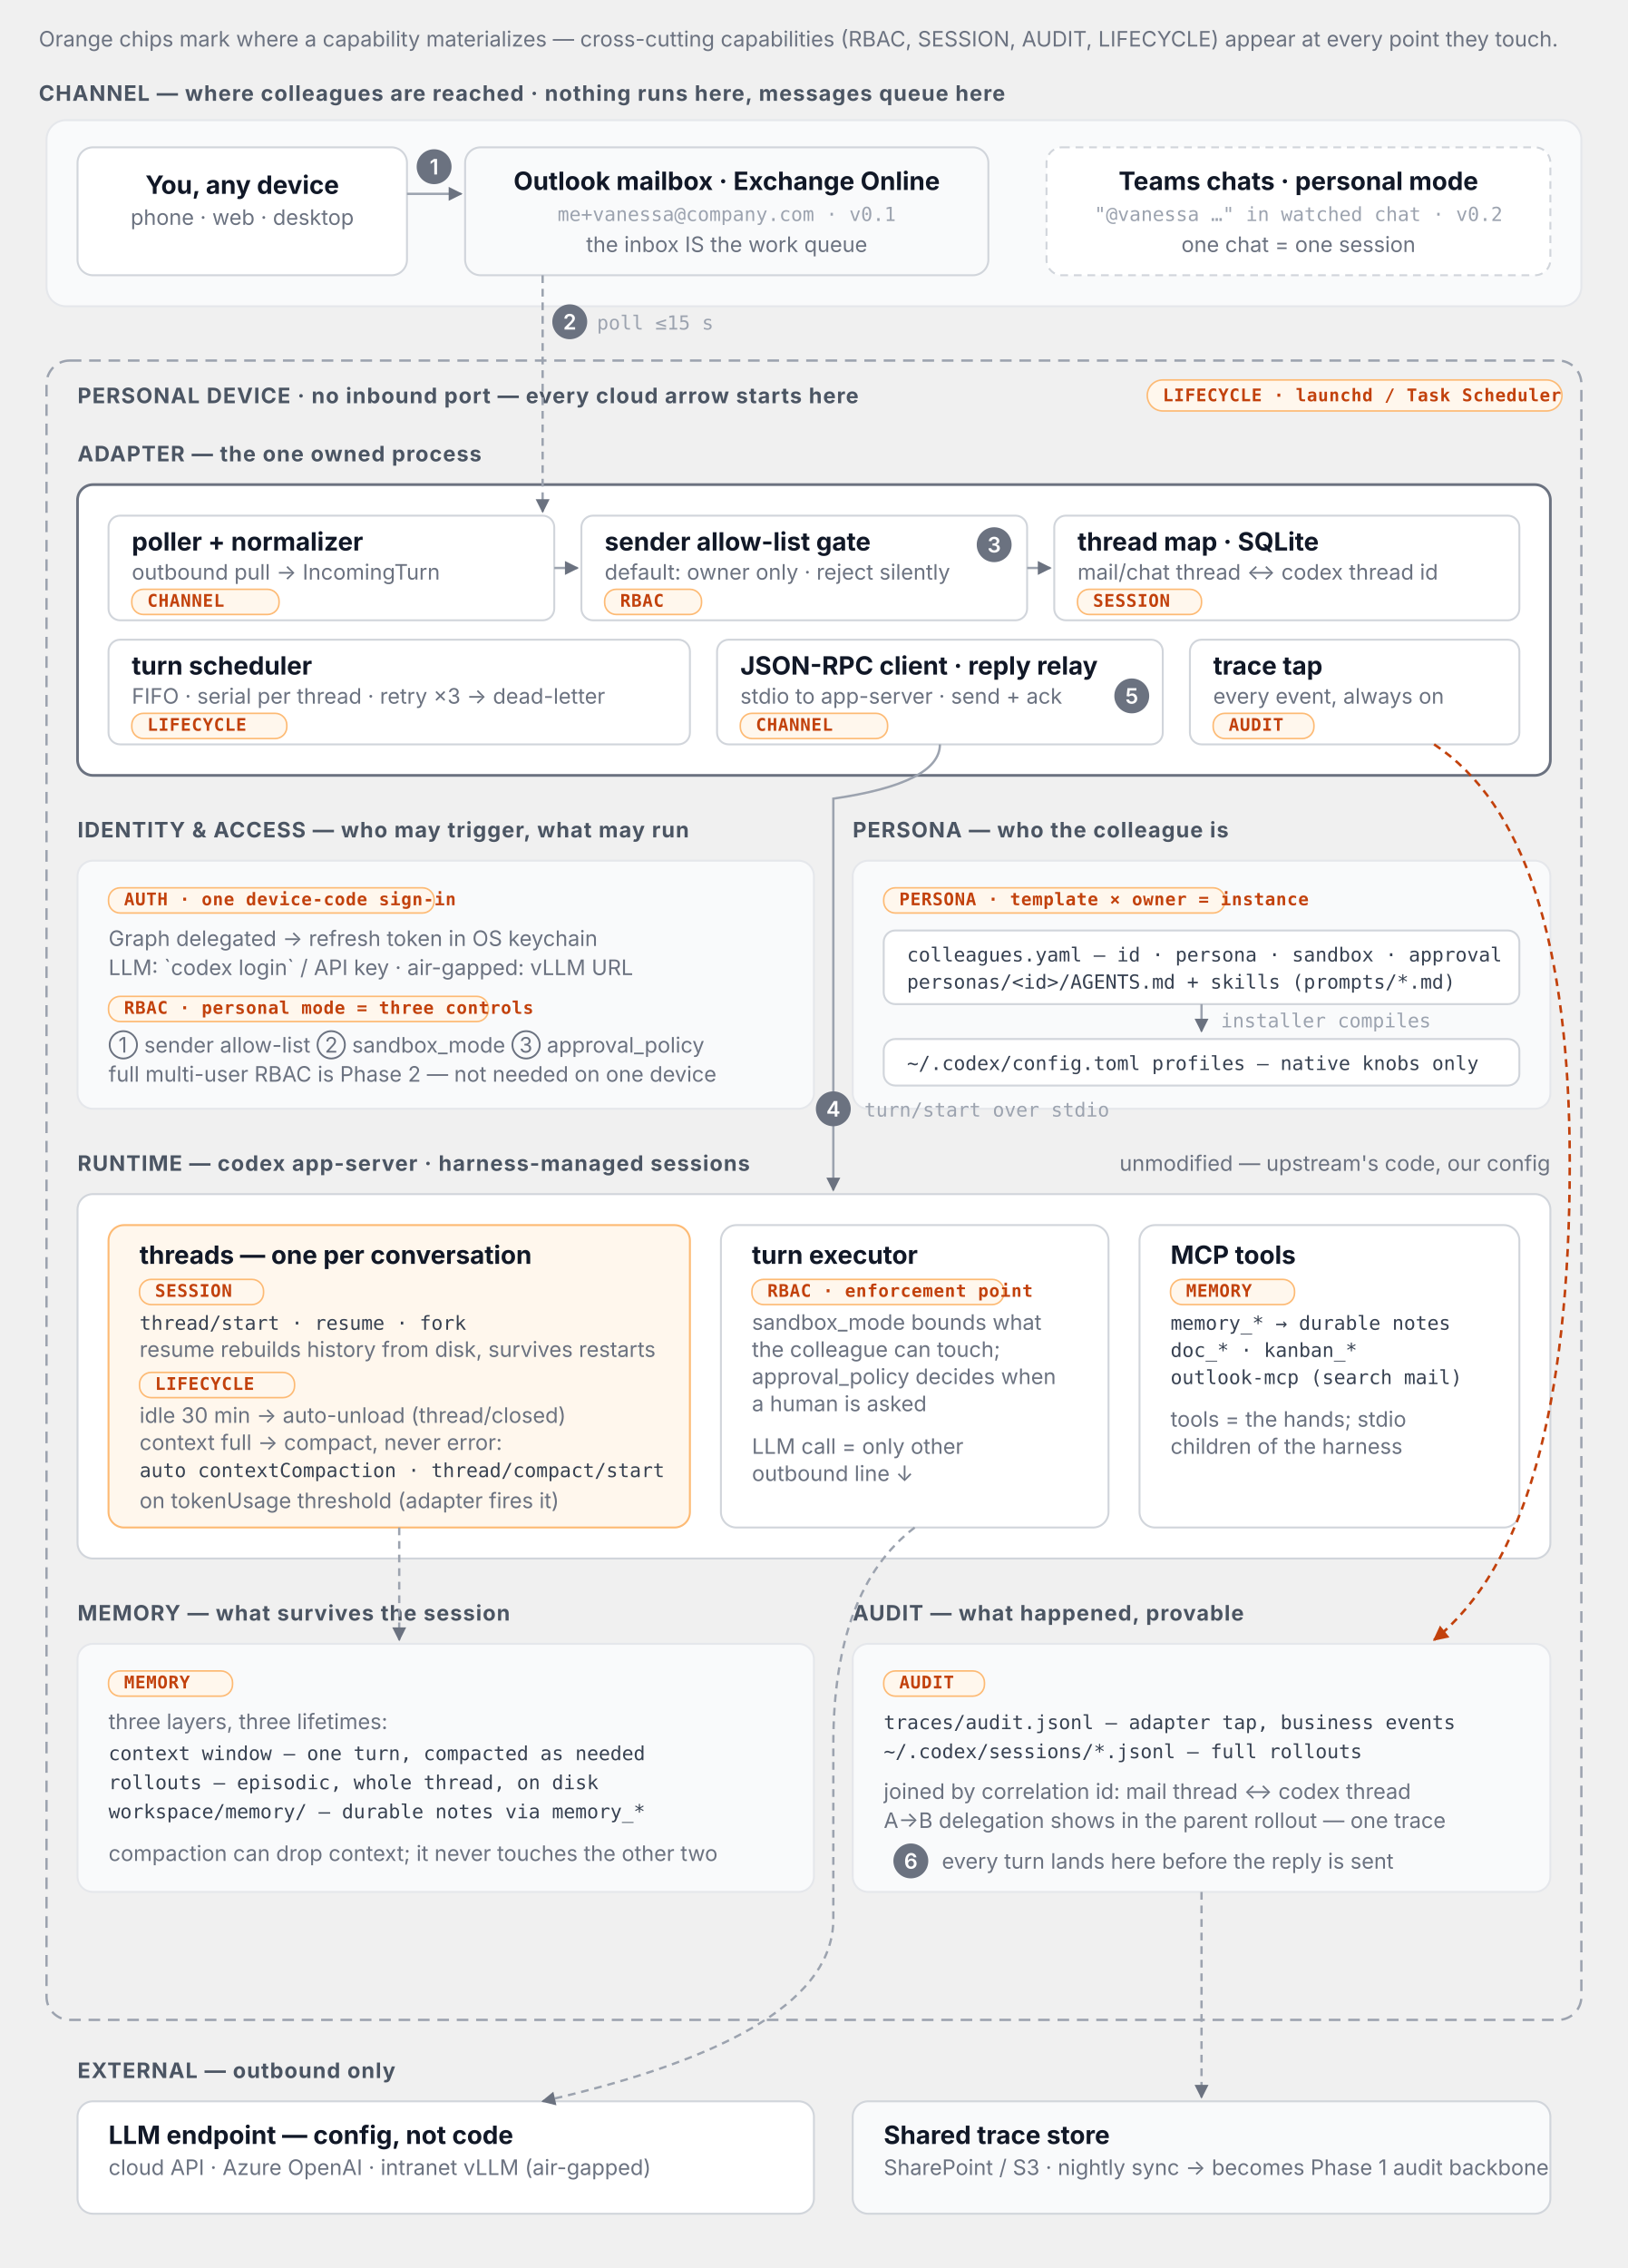
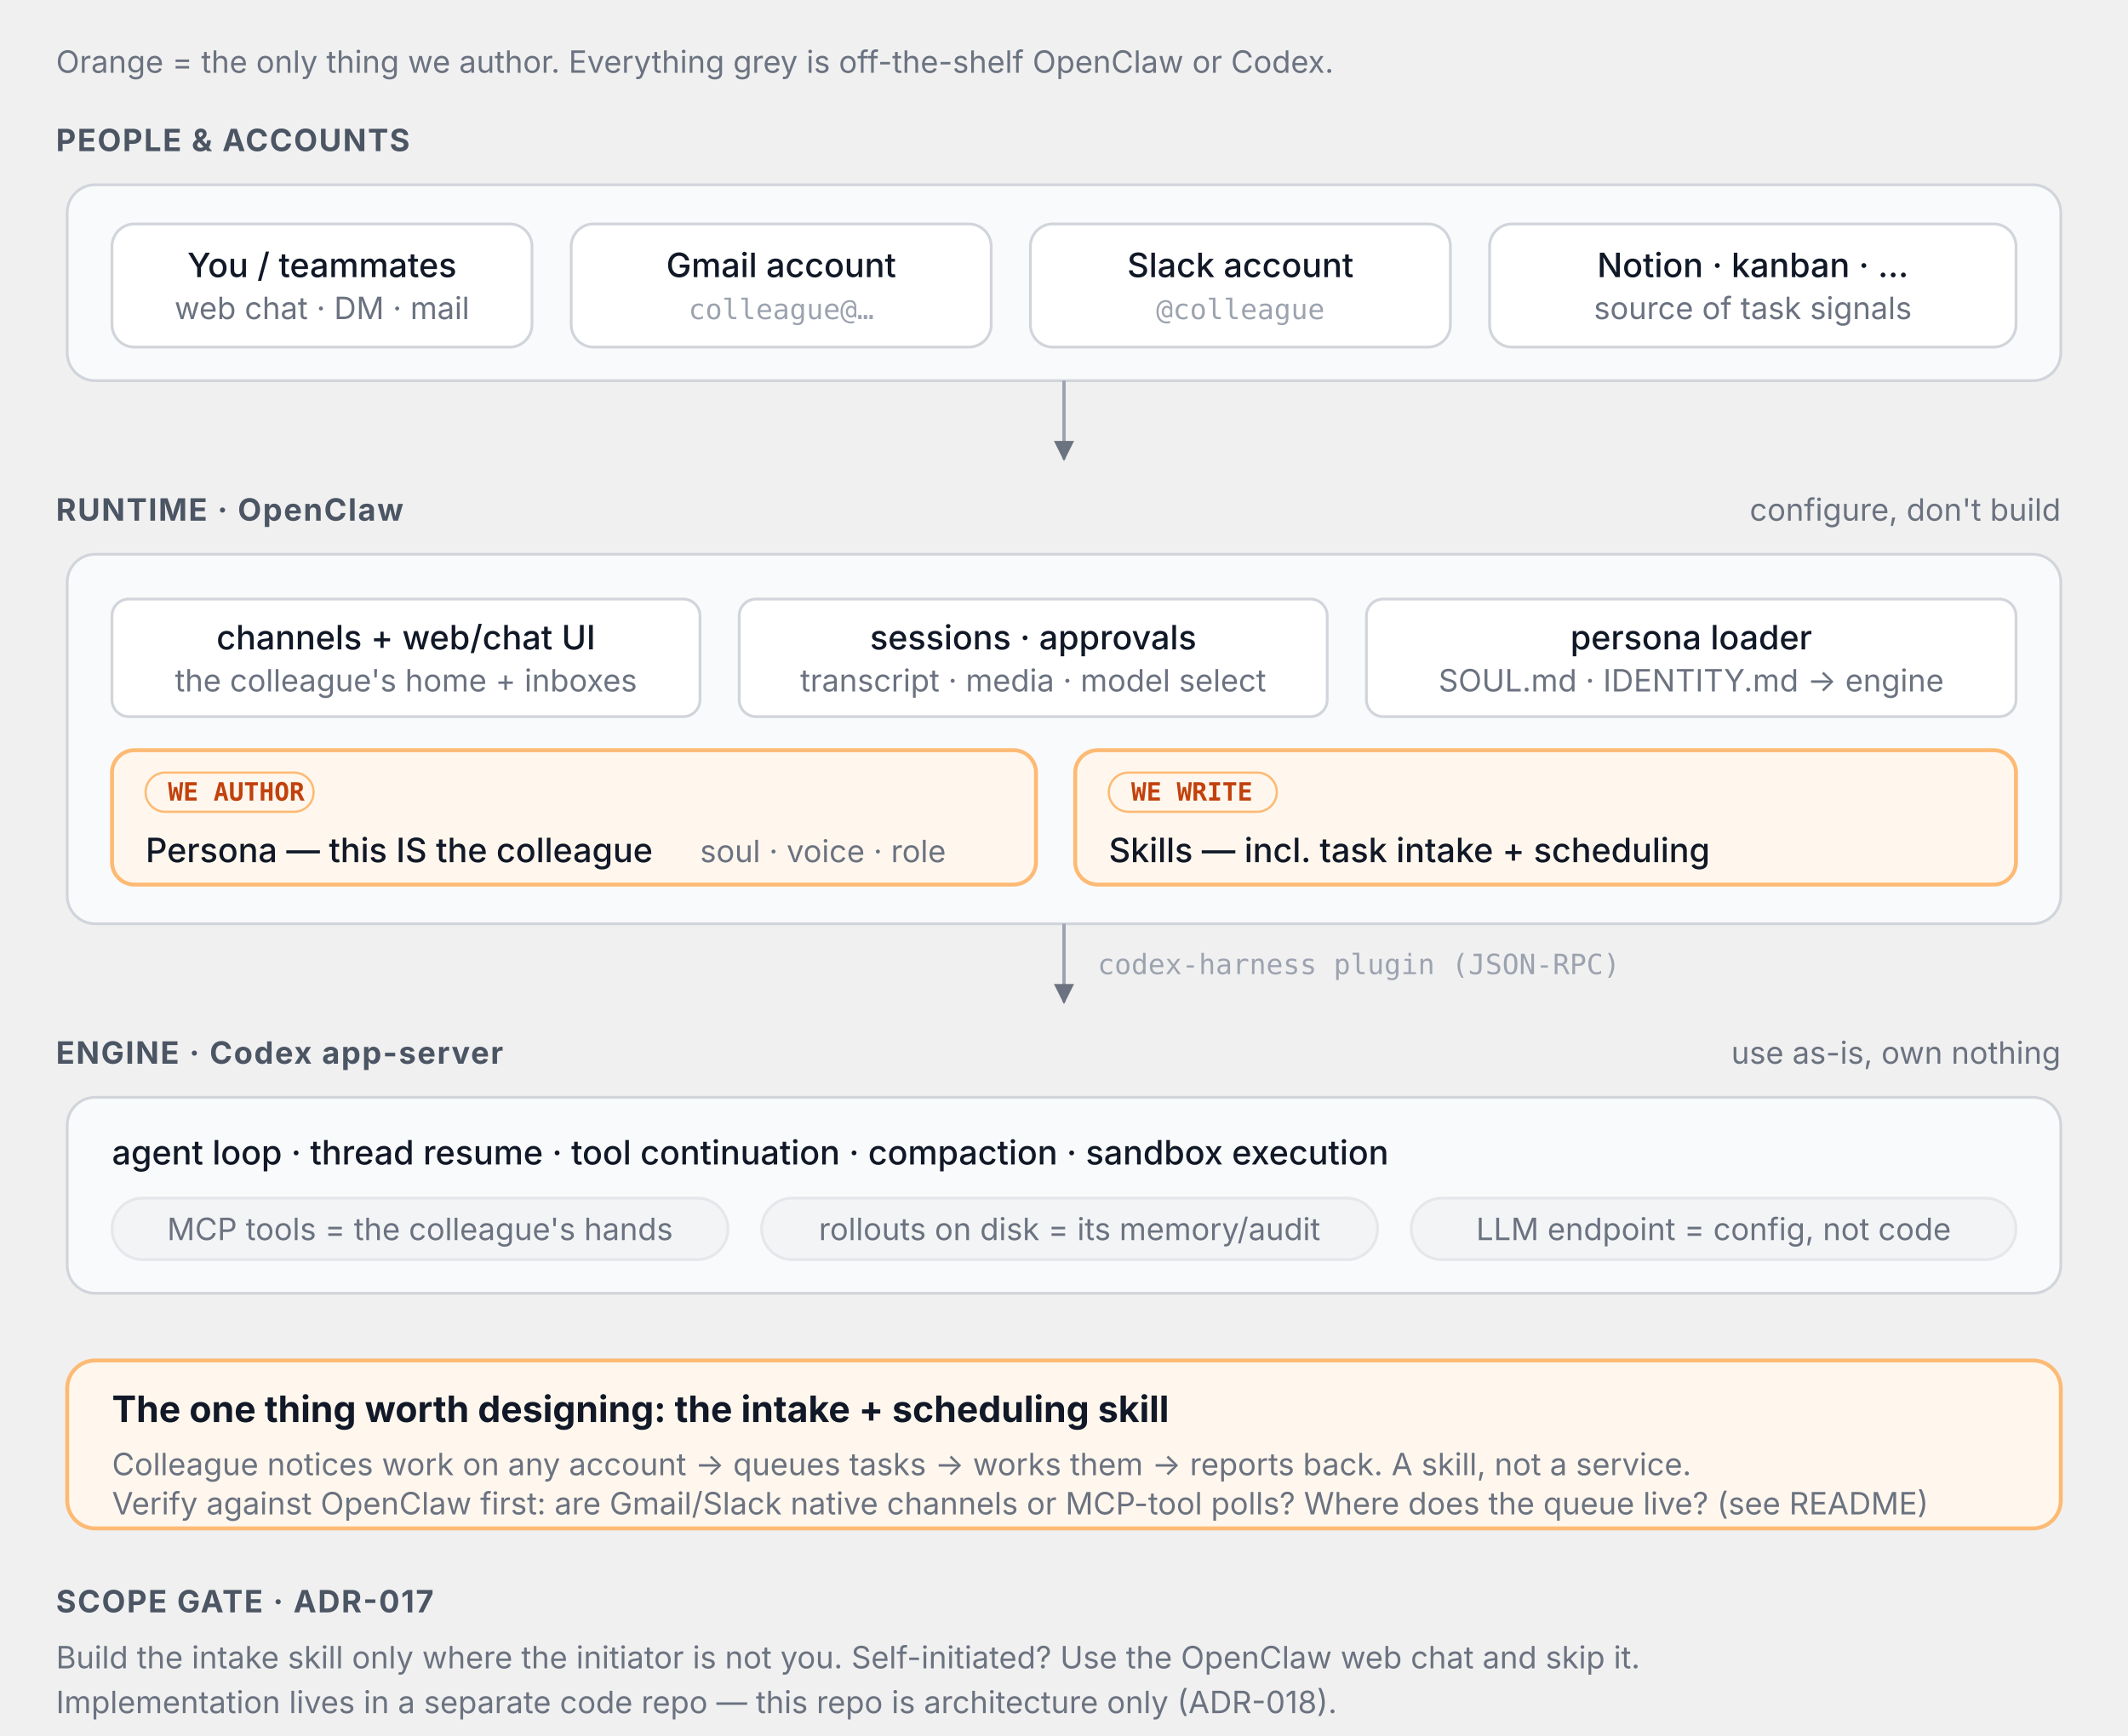
- <svg xmlns="http://www.w3.org/2000/svg" viewBox="0 0 840 1170" role="img" font-family="ui-sans-serif, system-ui, -apple-system, sans-serif">
+ <svg xmlns="http://www.w3.org/2000/svg" viewBox="0 0 760 620" role="img" font-family="ui-sans-serif, system-ui, -apple-system, sans-serif">
  <defs>
    <marker id="arr" viewBox="0 0 10 10" refX="9" refY="5" markerWidth="6" markerHeight="6" orient="auto">
      <path d="M0,0 L10,5 L0,10 z" fill="#6b7280" />
    </marker>
-     <marker id="arrAccent" viewBox="0 0 10 10" refX="9" refY="5" markerWidth="6" markerHeight="6" orient="auto">
-       <path d="M0,0 L10,5 L0,10 z" fill="#c2410c" />
-     </marker>
  </defs>
  <style>
-     .label { font-size: 13px; font-weight: 500; fill: #111827; }
    .title { font-size: 13px; font-weight: 700; fill: #111827; }
+     .label { font-size: 12px; font-weight: 500; fill: #111827; }
    .sub { font-size: 11px; fill: #6b7280; }
    .port { font-size: 10px; fill: #9ca3af; font-family: ui-monospace, monospace; }
-     .code { font-size: 10px; fill: #374151; font-family: ui-monospace, monospace; }
    .tier { font-size: 11px; font-weight: 700; fill: #4b5563; letter-spacing: 0.5px; text-transform: uppercase; }
-     .cap { font-size: 9px; font-weight: 600; fill: #c2410c; font-family: ui-monospace, monospace; letter-spacing: 0.3px; }
+     .own { font-size: 9px; font-weight: 700; fill: #c2410c; font-family: ui-monospace, monospace; }
    .edge { stroke: #9ca3af; stroke-width: 1.2; fill: none; }
-     .edgeAccent { stroke: #c2410c; stroke-width: 1.3; fill: none; }
-     .edgeDash { stroke-dasharray: 4 3; }
    .box { fill: #ffffff; stroke: #d1d5db; stroke-width: 1; }
-     .boxFuture { fill: #ffffff; stroke: #d1d5db; stroke-width: 1; stroke-dasharray: 4 3; }
-     .boxAgent { fill: #fff7ed; stroke: #fdba74; stroke-width: 1; }
-     .boxOwned { fill: #ffffff; stroke: #6b7280; stroke-width: 1.4; }
-     .boxZone { fill: #f9fafb; stroke: #e5e7eb; stroke-width: 1; }
-     .boxDevice { fill: none; stroke: #9ca3af; stroke-width: 1.2; stroke-dasharray: 6 4; }
-     .boxCloud { fill: #f9fafb; stroke: #d1d5db; stroke-width: 1; }
+     .boxOwn { fill: #fff7ed; stroke: #fdba74; stroke-width: 1.4; }
+     .boxOff { fill: #f9fafb; stroke: #d1d5db; stroke-width: 1; }
    .pill { fill: #f3f4f6; stroke: #e5e7eb; stroke-width: 1; }
    .chip { fill: #fff7ed; stroke: #fdba74; stroke-width: 0.8; }
-     .step { font-size: 11px; font-weight: 600; fill: #ffffff; }
-     .stepDot { fill: #6b7280; }
  </style>
-   <text x="20" y="24" class="sub">Orange chips mark where a capability materializes — cross-cutting capabilities (RBAC, SESSION, AUDIT, LIFECYCLE) appear at every point they touch.</text>
-   <text x="20" y="52" class="tier">CHANNEL — where colleagues are reached · nothing runs here, messages queue here</text>
-   <rect x="24" y="62" width="792" height="96" rx="10" class="boxZone" />
-   <rect x="40" y="76" width="170" height="66" rx="8" class="box" />
-   <text x="125" y="100" text-anchor="middle" class="title">You, any device</text>
-   <text x="125" y="116" text-anchor="middle" class="sub">phone · web · desktop</text>
-   <rect x="240" y="76" width="270" height="66" rx="8" class="boxCloud" />
-   <text x="375" y="98" text-anchor="middle" class="title">Outlook mailbox · Exchange Online</text>
-   <text x="375" y="114" text-anchor="middle" class="port">me+vanessa@company.com · v0.1</text>
-   <text x="375" y="130" text-anchor="middle" class="sub">the inbox IS the work queue</text>
-   <rect x="540" y="76" width="260" height="66" rx="8" class="boxFuture" />
-   <text x="670" y="98" text-anchor="middle" class="title">Teams chats · personal mode</text>
-   <text x="670" y="114" text-anchor="middle" class="port">"@vanessa …" in watched chat · v0.2</text>
-   <text x="670" y="130" text-anchor="middle" class="sub">one chat = one session</text>
-   <line x1="210" y1="100" x2="238" y2="100" class="edge" marker-end="url(#arr)" />
-   <circle cx="224" cy="86" r="9" class="stepDot" />
-   <text x="224" y="90" text-anchor="middle" class="step">1</text>
-   <rect x="24" y="186" width="792" height="856" rx="12" class="boxDevice" />
-   <text x="40" y="208" class="tier">PERSONAL DEVICE · no inbound port — every cloud arrow starts here</text>
-   <rect x="592" y="196" width="214" height="16" rx="8" class="chip" />
-   <text x="600" y="207" class="cap">LIFECYCLE · launchd / Task Scheduler</text>
-   <text x="40" y="238" class="tier">ADAPTER — the one owned process</text>
-   <rect x="40" y="250" width="760" height="150" rx="8" class="boxOwned" />
-   <rect x="56" y="266" width="230" height="54" rx="6" class="box" />
-   <text x="68" y="284" class="title">poller + normalizer</text>
-   <text x="68" y="299" class="sub">outbound pull → IncomingTurn</text>
-   <rect x="68" y="304" width="76" height="13" rx="6" class="chip" />
-   <text x="76" y="313" class="cap">CHANNEL</text>
-   <rect x="300" y="266" width="230" height="54" rx="6" class="box" />
-   <text x="312" y="284" class="title">sender allow-list gate</text>
-   <text x="312" y="299" class="sub">default: owner only · reject silently</text>
-   <rect x="312" y="304" width="50" height="13" rx="6" class="chip" />
-   <text x="320" y="313" class="cap">RBAC</text>
-   <rect x="544" y="266" width="240" height="54" rx="6" class="box" />
-   <text x="556" y="284" class="title">thread map · SQLite</text>
-   <text x="556" y="299" class="sub">mail/chat thread ↔ codex thread id</text>
-   <rect x="556" y="304" width="64" height="13" rx="6" class="chip" />
-   <text x="564" y="313" class="cap">SESSION</text>
-   <rect x="56" y="330" width="300" height="54" rx="6" class="box" />
-   <text x="68" y="348" class="title">turn scheduler</text>
-   <text x="68" y="363" class="sub">FIFO · serial per thread · retry ×3 → dead-letter</text>
-   <rect x="68" y="368" width="80" height="13" rx="6" class="chip" />
-   <text x="76" y="377" class="cap">LIFECYCLE</text>
-   <rect x="370" y="330" width="230" height="54" rx="6" class="box" />
-   <text x="382" y="348" class="title">JSON-RPC client · reply relay</text>
-   <text x="382" y="363" class="sub">stdio to app-server · send + ack</text>
-   <rect x="382" y="368" width="76" height="13" rx="6" class="chip" />
-   <text x="390" y="377" class="cap">CHANNEL</text>
-   <rect x="614" y="330" width="170" height="54" rx="6" class="box" />
-   <text x="626" y="348" class="title">trace tap</text>
-   <text x="626" y="363" class="sub">every event, always on</text>
-   <rect x="626" y="368" width="52" height="13" rx="6" class="chip" />
-   <text x="634" y="377" class="cap">AUDIT</text>
-   <line x1="280" y1="142" x2="280" y2="264" class="edge edgeDash" marker-end="url(#arr)" />
-   <circle cx="294" cy="166" r="9" class="stepDot" />
-   <text x="294" y="170" text-anchor="middle" class="step">2</text>
-   <text x="308" y="170" class="port">poll ≤15 s</text>
-   <line x1="286" y1="293" x2="298" y2="293" class="edge" marker-end="url(#arr)" />
-   <line x1="530" y1="293" x2="542" y2="293" class="edge" marker-end="url(#arr)" />
-   <circle cx="513" cy="281" r="9" class="stepDot" />
-   <text x="513" y="285" text-anchor="middle" class="step">3</text>
-   <text x="40" y="432" class="tier">IDENTITY &amp; ACCESS — who may trigger, what may run</text>
-   <text x="440" y="432" class="tier">PERSONA — who the colleague is</text>
-   <rect x="40" y="444" width="380" height="128" rx="8" class="boxZone" />
-   <rect x="56" y="458" width="168" height="13" rx="6" class="chip" />
-   <text x="64" y="467" class="cap">AUTH · one device-code sign-in</text>
-   <text x="56" y="488" class="sub">Graph delegated → refresh token in OS keychain</text>
-   <text x="56" y="503" class="sub">LLM: `codex login` / API key · air-gapped: vLLM URL</text>
-   <rect x="56" y="514" width="196" height="13" rx="6" class="chip" />
-   <text x="64" y="523" class="cap">RBAC · personal mode = three controls</text>
-   <text x="56" y="543" class="sub">① sender allow-list ② sandbox_mode ③ approval_policy</text>
-   <text x="56" y="558" class="sub">full multi-user RBAC is Phase 2 — not needed on one device</text>
-   <rect x="440" y="444" width="360" height="128" rx="8" class="boxZone" />
-   <rect x="456" y="458" width="176" height="13" rx="6" class="chip" />
-   <text x="464" y="467" class="cap">PERSONA · template × owner = instance</text>
-   <rect x="456" y="480" width="328" height="38" rx="6" class="box" />
-   <text x="468" y="496" class="code">colleagues.yaml — id · persona · sandbox · approval</text>
-   <text x="468" y="510" class="code">personas/&lt;id&gt;/AGENTS.md + skills (prompts/*.md)</text>
-   <line x1="620" y1="518" x2="620" y2="532" class="edge" marker-end="url(#arr)" />
-   <text x="630" y="530" class="port">installer compiles</text>
-   <rect x="456" y="536" width="328" height="24" rx="6" class="box" />
-   <text x="468" y="552" class="code">~/.codex/config.toml profiles — native knobs only</text>
-   <text x="40" y="604" class="tier">RUNTIME — codex app-server · harness-managed sessions</text>
-   <text x="800" y="604" text-anchor="end" class="sub">unmodified — upstream's code, our config</text>
-   <rect x="40" y="616" width="760" height="188" rx="8" class="box" />
-   <rect x="56" y="632" width="300" height="156" rx="8" class="boxAgent" />
-   <text x="72" y="652" class="title">threads — one per conversation</text>
-   <rect x="72" y="660" width="64" height="13" rx="6" class="chip" />
-   <text x="80" y="669" class="cap">SESSION</text>
-   <text x="72" y="686" class="code">thread/start · resume · fork</text>
-   <text x="72" y="700" class="sub">resume rebuilds history from disk, survives restarts</text>
-   <rect x="72" y="708" width="80" height="13" rx="6" class="chip" />
-   <text x="80" y="717" class="cap">LIFECYCLE</text>
-   <text x="72" y="734" class="sub">idle 30 min → auto-unload (thread/closed)</text>
-   <text x="72" y="748" class="sub">context full → compact, never error:</text>
-   <text x="72" y="762" class="code">auto contextCompaction · thread/compact/start</text>
-   <text x="72" y="778" class="sub">on tokenUsage threshold (adapter fires it)</text>
-   <rect x="372" y="632" width="200" height="156" rx="8" class="box" />
-   <text x="388" y="652" class="title">turn executor</text>
-   <rect x="388" y="660" width="130" height="13" rx="6" class="chip" />
-   <text x="396" y="669" class="cap">RBAC · enforcement point</text>
-   <text x="388" y="686" class="sub">sandbox_mode bounds what</text>
-   <text x="388" y="700" class="sub">the colleague can touch;</text>
-   <text x="388" y="714" class="sub">approval_policy decides when</text>
-   <text x="388" y="728" class="sub">a human is asked</text>
-   <text x="388" y="750" class="sub">LLM call = only other</text>
-   <text x="388" y="764" class="sub">outbound line ↓</text>
-   <rect x="588" y="632" width="196" height="156" rx="8" class="box" />
-   <text x="604" y="652" class="title">MCP tools</text>
-   <rect x="604" y="660" width="64" height="13" rx="6" class="chip" />
-   <text x="612" y="669" class="cap">MEMORY</text>
-   <text x="604" y="686" class="code">memory_* → durable notes</text>
-   <text x="604" y="700" class="code">doc_* · kanban_*</text>
-   <text x="604" y="714" class="code">outlook-mcp (search mail)</text>
-   <text x="604" y="736" class="sub">tools = the hands; stdio</text>
-   <text x="604" y="750" class="sub">children of the harness</text>
-   <path d="M 485 384 Q 485 404 430 412 L 430 614" class="edge" fill="none" marker-end="url(#arr)" />
-   <circle cx="430" cy="572" r="9" class="stepDot" />
-   <text x="430" y="576" text-anchor="middle" class="step">4</text>
-   <text x="446" y="576" class="port">turn/start over stdio</text>
-   <circle cx="584" cy="359" r="9" class="stepDot" />
-   <text x="584" y="363" text-anchor="middle" class="step">5</text>
-   <text x="40" y="836" class="tier">MEMORY — what survives the session</text>
-   <text x="440" y="836" class="tier">AUDIT — what happened, provable</text>
-   <rect x="40" y="848" width="380" height="128" rx="8" class="boxZone" />
-   <rect x="56" y="862" width="64" height="13" rx="6" class="chip" />
-   <text x="64" y="871" class="cap">MEMORY</text>
-   <text x="56" y="892" class="sub">three layers, three lifetimes:</text>
-   <text x="56" y="908" class="code">context window — one turn, compacted as needed</text>
-   <text x="56" y="923" class="code">rollouts — episodic, whole thread, on disk</text>
-   <text x="56" y="938" class="code">workspace/memory/ — durable notes via memory_*</text>
-   <text x="56" y="960" class="sub">compaction can drop context; it never touches the other two</text>
-   <rect x="440" y="848" width="360" height="128" rx="8" class="boxZone" />
-   <rect x="456" y="862" width="52" height="13" rx="6" class="chip" />
-   <text x="464" y="871" class="cap">AUDIT</text>
-   <text x="456" y="892" class="code">traces/audit.jsonl — adapter tap, business events</text>
-   <text x="456" y="907" class="code">~/.codex/sessions/*.jsonl — full rollouts</text>
-   <text x="456" y="928" class="sub">joined by correlation id: mail thread ↔ codex thread</text>
-   <text x="456" y="943" class="sub">A→B delegation shows in the parent rollout — one trace</text>
-   <circle cx="470" cy="960" r="9" class="stepDot" />
-   <text x="470" y="964" text-anchor="middle" class="step">6</text>
-   <text x="486" y="964" class="sub">every turn lands here before the reply is sent</text>
-   <path d="M 740 384 Q 810 430 810 600 Q 810 790 740 846" class="edgeAccent edgeDash" fill="none" marker-end="url(#arrAccent)" />
-   <line x1="206" y1="788" x2="206" y2="846" class="edge edgeDash" marker-end="url(#arr)" />
-   <text x="40" y="1072" class="tier">EXTERNAL — outbound only</text>
-   <rect x="40" y="1084" width="380" height="58" rx="8" class="box" />
-   <text x="56" y="1106" class="title">LLM endpoint — config, not code</text>
-   <text x="56" y="1122" class="sub">cloud API · Azure OpenAI · intranet vLLM (air-gapped)</text>
-   <path d="M 472 788 Q 430 820 430 900 L 430 990 Q 430 1050 280 1084" class="edge edgeDash" fill="none" marker-end="url(#arr)" />
-   <rect x="440" y="1084" width="360" height="58" rx="8" class="boxCloud" />
-   <text x="456" y="1106" class="title">Shared trace store</text>
-   <text x="456" y="1122" class="sub">SharePoint / S3 · nightly sync → becomes Phase 1 audit backbone</text>
-   <line x1="620" y1="976" x2="620" y2="1082" class="edge edgeDash" marker-end="url(#arr)" />
+   <text x="20" y="26" class="sub">Orange = the only thing we author. Everything grey is off-the-shelf OpenClaw or Codex.</text>
+   <text x="20" y="54" class="tier">PEOPLE &amp; ACCOUNTS</text>
+   <rect x="24" y="66" width="712" height="70" rx="10" class="boxOff" />
+   <rect x="40" y="80" width="150" height="44" rx="8" class="box" />
+   <text x="115" y="99" text-anchor="middle" class="label">You / teammates</text>
+   <text x="115" y="114" text-anchor="middle" class="sub">web chat · DM · mail</text>
+   <rect x="204" y="80" width="150" height="44" rx="8" class="box" />
+   <text x="279" y="99" text-anchor="middle" class="label">Gmail account</text>
+   <text x="279" y="114" text-anchor="middle" class="port">colleague@…</text>
+   <rect x="368" y="80" width="150" height="44" rx="8" class="box" />
+   <text x="443" y="99" text-anchor="middle" class="label">Slack account</text>
+   <text x="443" y="114" text-anchor="middle" class="port">@colleague</text>
+   <rect x="532" y="80" width="188" height="44" rx="8" class="box" />
+   <text x="626" y="99" text-anchor="middle" class="label">Notion · kanban · …</text>
+   <text x="626" y="114" text-anchor="middle" class="sub">source of task signals</text>
+   <line x1="380" y1="136" x2="380" y2="164" class="edge" marker-end="url(#arr)" />
+   <text x="20" y="186" class="tier">RUNTIME · OpenClaw</text>
+   <text x="736" y="186" text-anchor="end" class="sub">configure, don't build</text>
+   <rect x="24" y="198" width="712" height="132" rx="10" class="boxOff" />
+   <rect x="40" y="214" width="210" height="42" rx="6" class="box" />
+   <text x="145" y="232" text-anchor="middle" class="label">channels + web/chat UI</text>
+   <text x="145" y="247" text-anchor="middle" class="sub">the colleague's home + inboxes</text>
+   <rect x="264" y="214" width="210" height="42" rx="6" class="box" />
+   <text x="369" y="232" text-anchor="middle" class="label">sessions · approvals</text>
+   <text x="369" y="247" text-anchor="middle" class="sub">transcript · media · model select</text>
+   <rect x="488" y="214" width="232" height="42" rx="6" class="box" />
+   <text x="604" y="232" text-anchor="middle" class="label">persona loader</text>
+   <text x="604" y="247" text-anchor="middle" class="sub">SOUL.md · IDENTITY.md → engine</text>
+   <rect x="40" y="268" width="330" height="48" rx="8" class="boxOwn" />
+   <rect x="52" y="276" width="60" height="14" rx="7" class="chip" />
+   <text x="60" y="286" class="own">WE AUTHOR</text>
+   <text x="52" y="308" class="label">Persona — this IS the colleague</text>
+   <text x="250" y="308" class="sub">soul · voice · role</text>
+   <rect x="384" y="268" width="336" height="48" rx="8" class="boxOwn" />
+   <rect x="396" y="276" width="60" height="14" rx="7" class="chip" />
+   <text x="404" y="286" class="own">WE WRITE</text>
+   <text x="396" y="308" class="label">Skills — incl. task intake + scheduling</text>
+   <line x1="380" y1="330" x2="380" y2="358" class="edge" marker-end="url(#arr)" />
+   <text x="392" y="348" class="port">codex-harness plugin (JSON-RPC)</text>
+   <text x="20" y="380" class="tier">ENGINE · Codex app-server</text>
+   <text x="736" y="380" text-anchor="end" class="sub">use as-is, own nothing</text>
+   <rect x="24" y="392" width="712" height="70" rx="10" class="boxOff" />
+   <text x="40" y="416" class="label">agent loop · thread resume · tool continuation · compaction · sandbox execution</text>
+   <rect x="40" y="428" width="220" height="22" rx="11" class="pill" />
+   <text x="150" y="443" text-anchor="middle" class="sub">MCP tools = the colleague's hands</text>
+   <rect x="272" y="428" width="220" height="22" rx="11" class="pill" />
+   <text x="382" y="443" text-anchor="middle" class="sub">rollouts on disk = its memory/audit</text>
+   <rect x="504" y="428" width="216" height="22" rx="11" class="pill" />
+   <text x="612" y="443" text-anchor="middle" class="sub">LLM endpoint = config, not code</text>
+   <rect x="24" y="486" width="712" height="60" rx="10" class="boxOwn" />
+   <text x="40" y="508" class="title">The one thing worth designing: the intake + scheduling skill</text>
+   <text x="40" y="527" class="sub">Colleague notices work on any account → queues tasks → works them → reports back. A skill, not a service.</text>
+   <text x="40" y="541" class="sub">Verify against OpenClaw first: are Gmail/Slack native channels or MCP-tool polls? Where does the queue live? (see README)</text>
+   <text x="20" y="576" class="tier">SCOPE GATE · ADR-017</text>
+   <text x="20" y="596" class="sub">Build the intake skill only where the initiator is not you. Self-initiated? Use the OpenClaw web chat and skip it.</text>
+   <text x="20" y="612" class="sub">Implementation lives in a separate code repo — this repo is architecture only (ADR-018).</text>
</svg>
